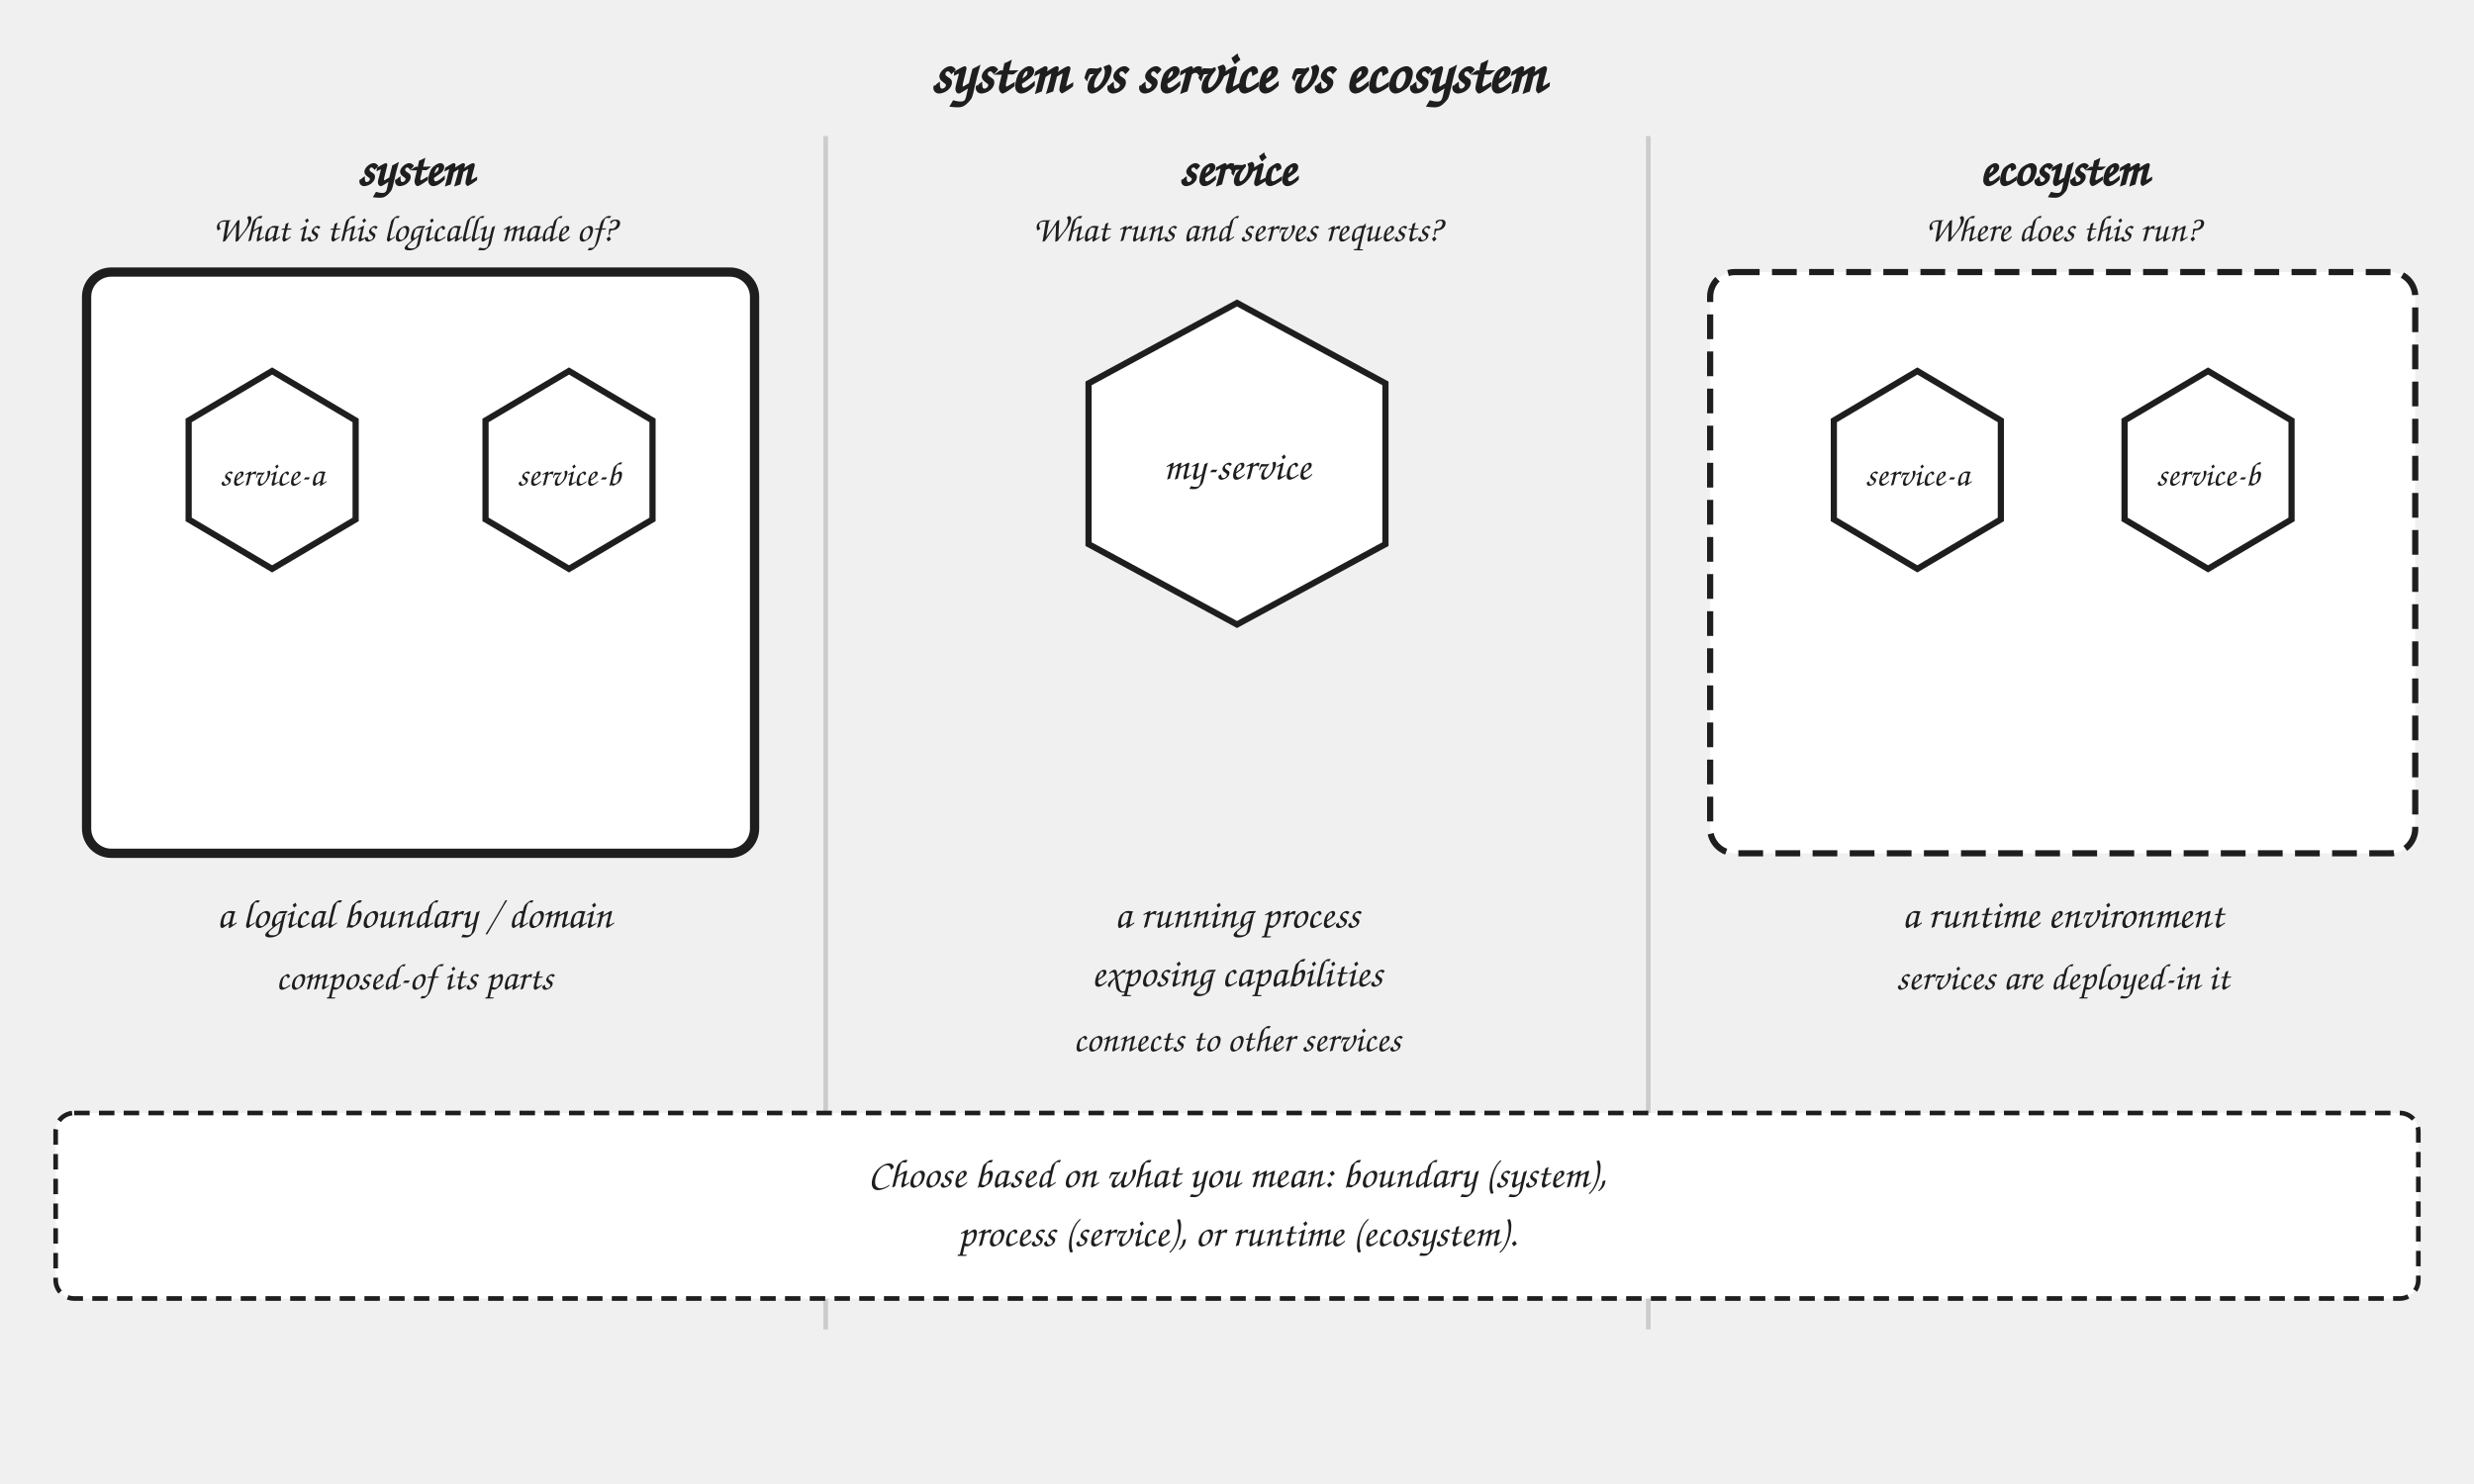
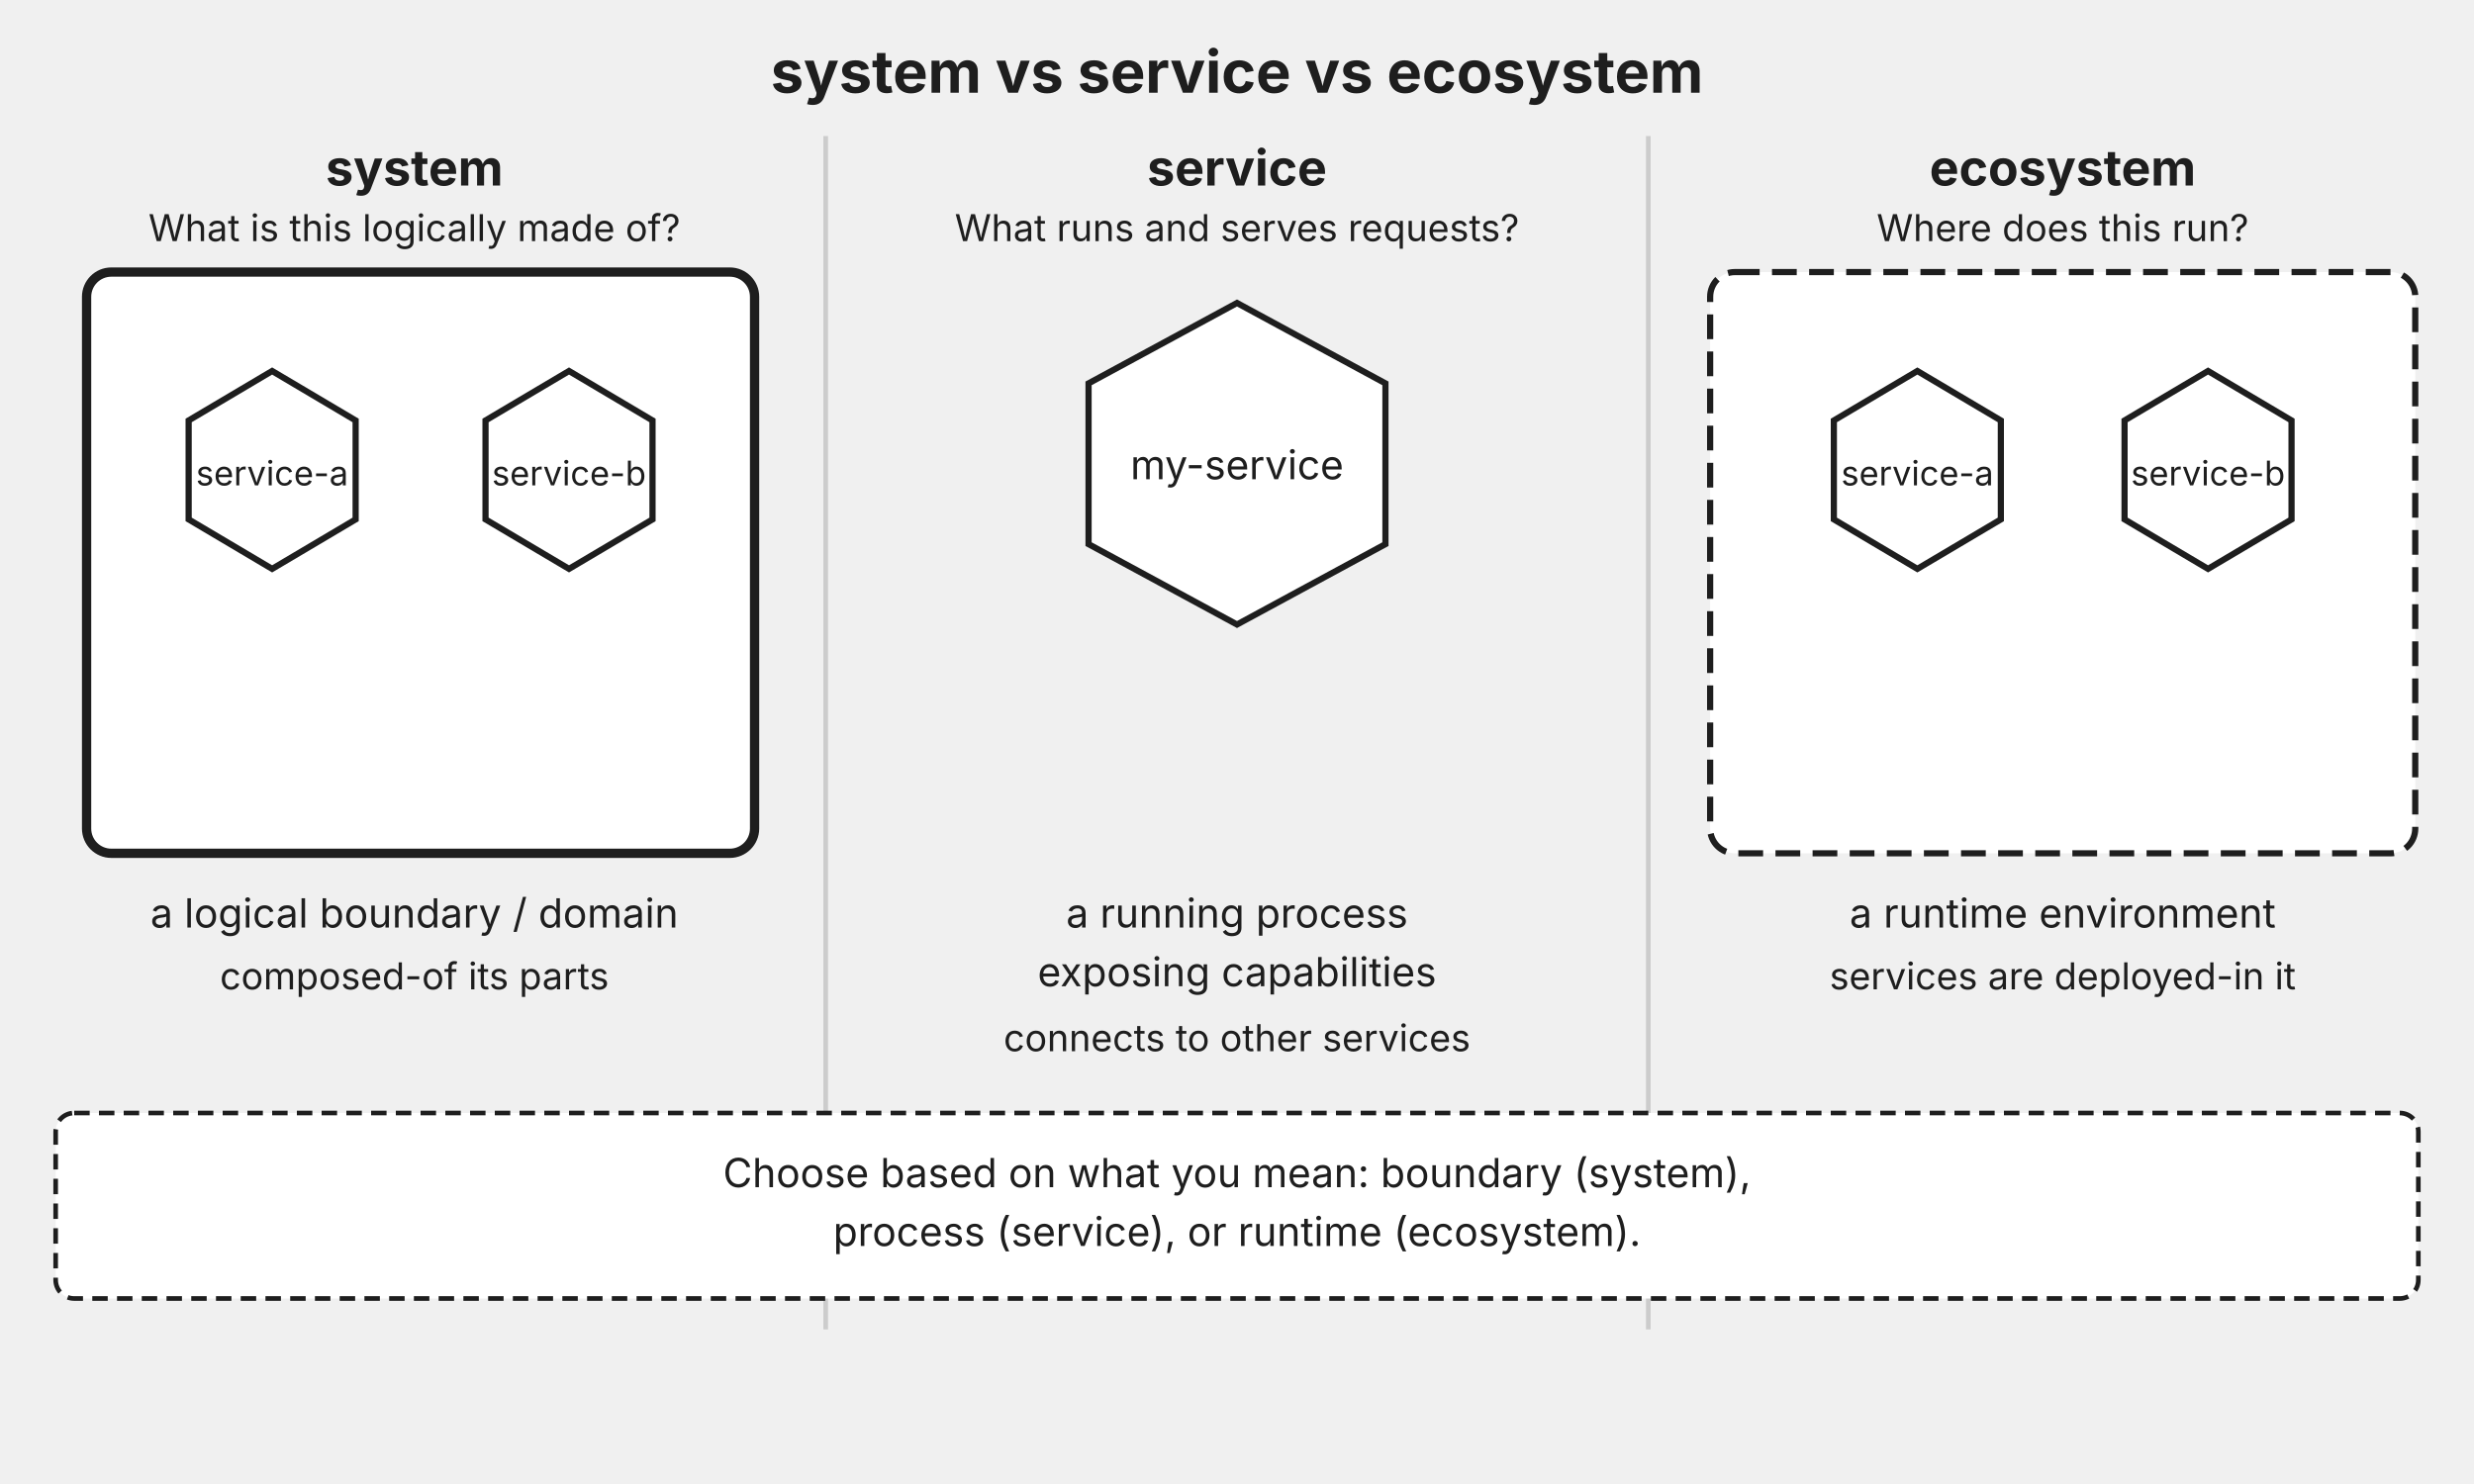
<svg xmlns="http://www.w3.org/2000/svg" viewBox="0 0 800 480" width="800" height="480" style="background:#ffffff">
  <defs>
    <marker id="arr" markerWidth="10" markerHeight="7" refX="9" refY="3.5" orient="auto">
      <polygon points="0 0, 10 3.5, 0 7" fill="#1e1e1e" />
    </marker>
  </defs>
-   <style>text { font-family: Virgil, 'Segoe UI Emoji', cursive; fill: #1e1e1e; }</style>
+   <style>text { font-family: Inter, system-ui, sans-serif; fill: #1e1e1e; }</style>
  <text x="400" y="30" font-size="19" text-anchor="middle" font-weight="bold">system vs service vs ecosystem</text>
  <line x1="267" y1="44" x2="267" y2="430" stroke="#cccccc" stroke-width="1.5" />
  <line x1="533" y1="44" x2="533" y2="430" stroke="#cccccc" stroke-width="1.5" />
  <text x="134" y="60" font-size="16" text-anchor="middle" font-weight="bold">system</text>
  <text x="134" y="78" font-size="12" text-anchor="middle" fill="#757575">What is this logically made of?</text>
  <rect x="28" y="88" width="216" height="188" rx="8" ry="8" stroke="#1e1e1e" stroke-width="3" fill="#ffffff" />
  <polygon points="88,120 115,136 115,168 88,184 61,168 61,136" stroke="#1e1e1e" stroke-width="2" fill="#ffffff" />
  <text x="88" y="157" font-size="11" text-anchor="middle">service-a</text>
  <polygon points="184,120 211,136 211,168 184,184 157,168 157,136" stroke="#1e1e1e" stroke-width="2" fill="#ffffff" />
  <text x="184" y="157" font-size="11" text-anchor="middle">service-b</text>
  <text x="134" y="300" font-size="13" text-anchor="middle">a logical boundary / domain</text>
  <text x="134" y="320" font-size="12" text-anchor="middle" fill="#757575">composed-of its parts</text>
  <text x="400" y="60" font-size="16" text-anchor="middle" font-weight="bold">service</text>
  <text x="400" y="78" font-size="12" text-anchor="middle" fill="#757575">What runs and serves requests?</text>
  <polygon points="400,98 448,124 448,176 400,202 352,176 352,124" stroke="#1e1e1e" stroke-width="2" fill="#ffffff" />
  <text x="400" y="155" font-size="13" text-anchor="middle">my-service</text>
  <text x="400" y="300" font-size="13" text-anchor="middle">a running process</text>
  <text x="400" y="319" font-size="13" text-anchor="middle">exposing capabilities</text>
  <text x="400" y="340" font-size="12" text-anchor="middle" fill="#757575">connects to other services</text>
  <text x="667" y="60" font-size="16" text-anchor="middle" font-weight="bold">ecosystem</text>
  <text x="667" y="78" font-size="12" text-anchor="middle" fill="#757575">Where does this run?</text>
  <rect x="553" y="88" width="228" height="188" rx="8" ry="8" stroke="#1e1e1e" stroke-width="2" stroke-dasharray="8,4" fill="#ffffff" />
  <polygon points="620,120 647,136 647,168 620,184 593,168 593,136" stroke="#1e1e1e" stroke-width="2" fill="#ffffff" />
  <text x="620" y="157" font-size="11" text-anchor="middle">service-a</text>
  <polygon points="714,120 741,136 741,168 714,184 687,168 687,136" stroke="#1e1e1e" stroke-width="2" fill="#ffffff" />
  <text x="714" y="157" font-size="11" text-anchor="middle">service-b</text>
  <text x="667" y="300" font-size="13" text-anchor="middle">a runtime environment</text>
  <text x="667" y="320" font-size="12" text-anchor="middle" fill="#757575">services are deployed-in it</text>
  <rect x="18" y="360" width="764" height="60" rx="6" ry="6" stroke="#1e1e1e" stroke-width="1.5" stroke-dasharray="5,3" fill="#ffffff" />
  <text x="400" y="384" font-size="13" text-anchor="middle">Choose based on what you mean: boundary (system),</text>
  <text x="400" y="403" font-size="13" text-anchor="middle">process (service), or runtime (ecosystem).</text>
</svg>
